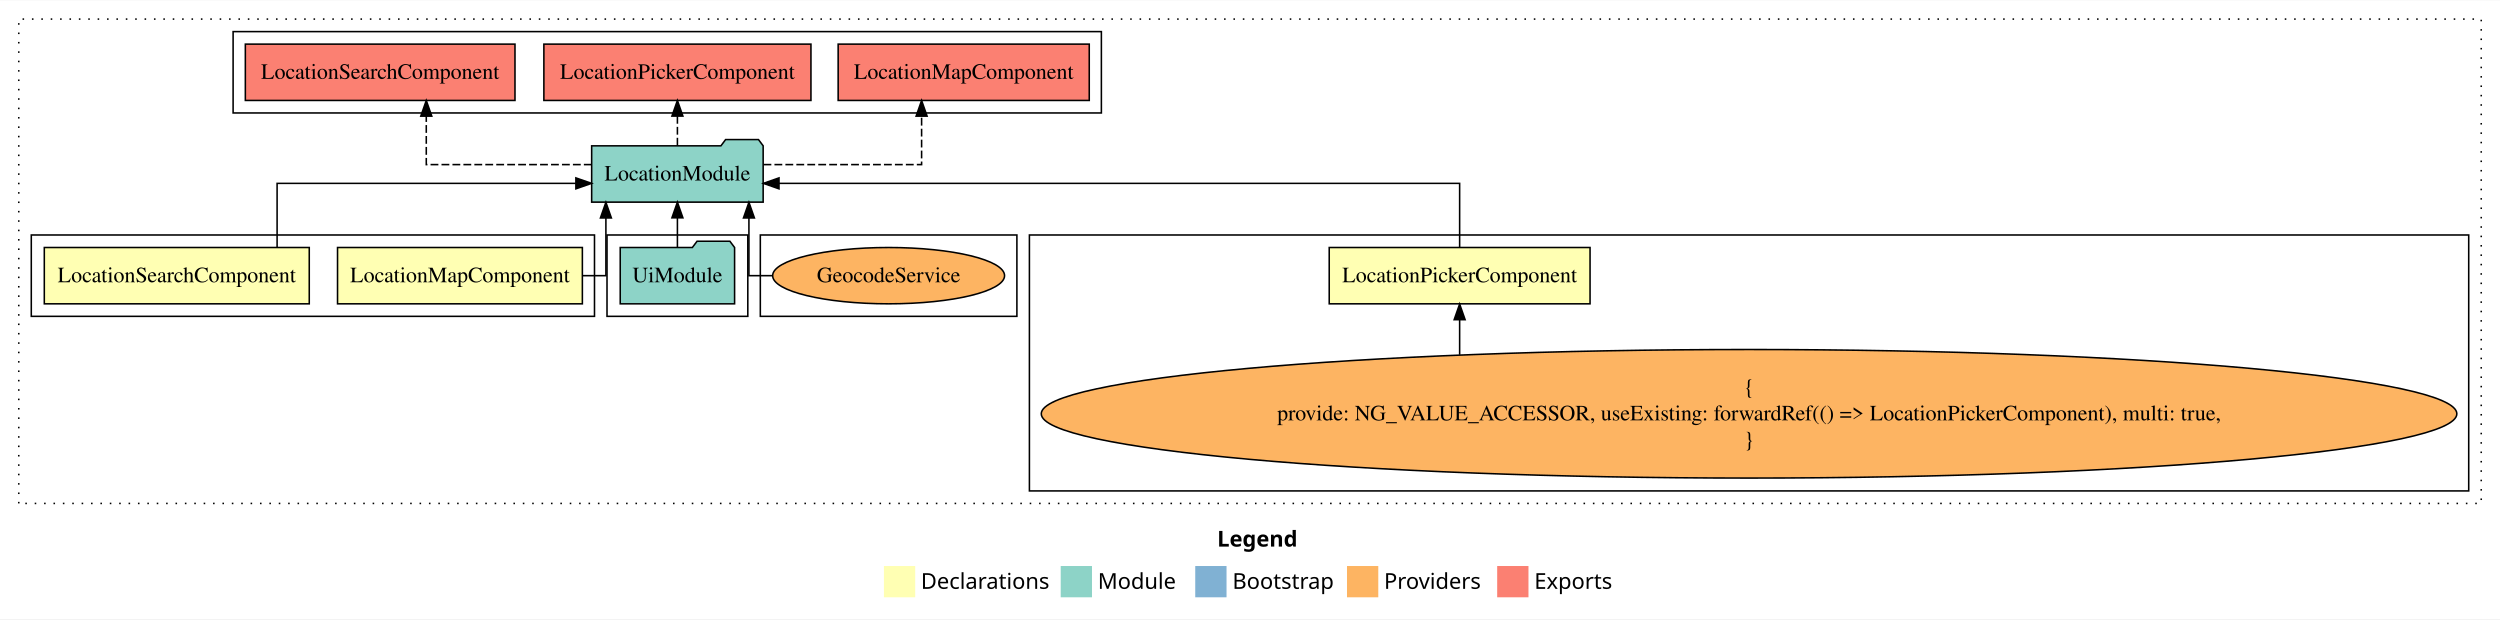
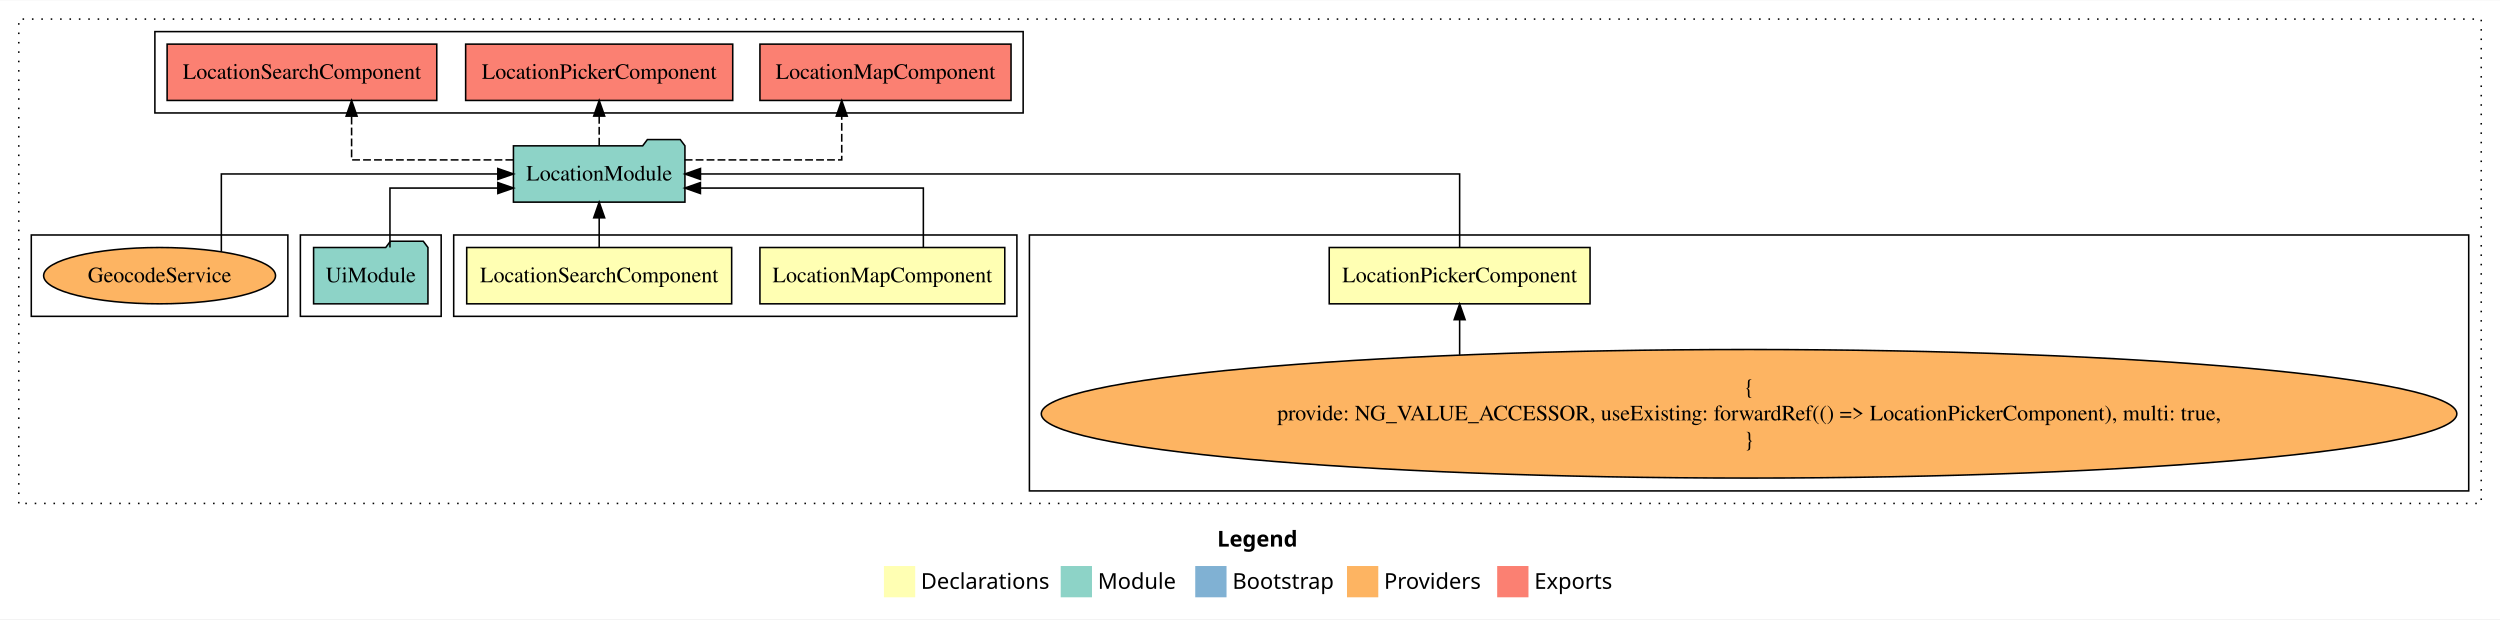
<svg xmlns="http://www.w3.org/2000/svg" width="1598pt" height="396pt" viewBox="0.00 0.00 1598.00 395.59">
  <g id="graph0" class="graph" transform="scale(1 1) rotate(0) translate(4 391.59)">
    <polygon fill="white" stroke="transparent" points="-4,4 -4,-391.59 1594,-391.59 1594,4 -4,4" />
    <text text-anchor="start" x="774.01" y="-42.4" font-family="sans-serif" font-weight="bold" font-size="14.00">Legend</text>
    <polygon fill="#ffffb3" stroke="transparent" points="561,-10 561,-30 581,-30 581,-10 561,-10" />
    <text text-anchor="start" x="584.63" y="-15.4" font-family="sans-serif" font-size="14.00">  Declarations</text>
    <polygon fill="#8dd3c7" stroke="transparent" points="674,-10 674,-30 694,-30 694,-10 674,-10" />
    <text text-anchor="start" x="697.73" y="-15.4" font-family="sans-serif" font-size="14.00">  Module</text>
    <polygon fill="#80b1d3" stroke="transparent" points="760,-10 760,-30 780,-30 780,-10 760,-10" />
    <text text-anchor="start" x="783.78" y="-15.4" font-family="sans-serif" font-size="14.00">  Bootstrap</text>
    <polygon fill="#fdb462" stroke="transparent" points="857,-10 857,-30 877,-30 877,-10 857,-10" />
    <text text-anchor="start" x="880.67" y="-15.4" font-family="sans-serif" font-size="14.00">  Providers</text>
    <polygon fill="#fb8072" stroke="transparent" points="953,-10 953,-30 973,-30 973,-10 953,-10" />
    <text text-anchor="start" x="976.73" y="-15.4" font-family="sans-serif" font-size="14.00">  Exports</text>
    <g id="clust1" class="cluster">
      <polygon fill="none" stroke="black" stroke-dasharray="1,5" points="8,-70 8,-379.59 1582,-379.59 1582,-70 8,-70" />
    </g>
    <g id="clust4" class="cluster">
      <polygon fill="none" stroke="black" points="654,-78 654,-241.59 1574,-241.59 1574,-78 654,-78" />
    </g>
-     <g id="clust9" class="cluster">
-       <polygon fill="none" stroke="black" points="482,-189.59 482,-241.59 646,-241.59 646,-189.59 482,-189.59" />
+     <g id="clust2" class="cluster">
+       <polygon fill="none" stroke="black" points="286,-189.59 286,-241.59 646,-241.59 646,-189.59 286,-189.59" />
    </g>
    <g id="clust7" class="cluster">
-       <polygon fill="none" stroke="black" points="145,-319.59 145,-371.59 700,-371.59 700,-319.59 145,-319.59" />
+       <polygon fill="none" stroke="black" points="95,-319.59 95,-371.59 650,-371.59 650,-319.59 95,-319.59" />
    </g>
    <g id="clust6" class="cluster">
-       <polygon fill="none" stroke="black" points="384,-189.59 384,-241.59 474,-241.59 474,-189.59 384,-189.59" />
+       <polygon fill="none" stroke="black" points="188,-189.59 188,-241.59 278,-241.59 278,-189.59 188,-189.59" />
    </g>
-     <g id="clust2" class="cluster">
-       <polygon fill="none" stroke="black" points="16,-189.59 16,-241.59 376,-241.59 376,-189.59 16,-189.59" />
+     <g id="clust9" class="cluster">
+       <polygon fill="none" stroke="black" points="16,-189.59 16,-241.59 180,-241.59 180,-189.59 16,-189.59" />
    </g>
    <g id="node1" class="node">
-       <polygon fill="#ffffb3" stroke="black" points="368.25,-233.59 211.75,-233.59 211.75,-197.59 368.25,-197.59 368.25,-233.59" />
-       <text text-anchor="middle" x="290" y="-211.39" font-family="Times,serif" font-size="14.00">LocationMapComponent</text>
+       <polygon fill="#ffffb3" stroke="black" points="638.25,-233.59 481.75,-233.59 481.75,-197.59 638.25,-197.59 638.25,-233.59" />
+       <text text-anchor="middle" x="560" y="-211.39" font-family="Times,serif" font-size="14.00">LocationMapComponent</text>
    </g>
    <g id="node4" class="node">
-       <polygon fill="#8dd3c7" stroke="black" points="483.81,-298.59 480.81,-302.59 459.81,-302.59 456.81,-298.59 374.19,-298.59 374.19,-262.59 483.81,-262.59 483.81,-298.59" />
-       <text text-anchor="middle" x="429" y="-276.39" font-family="Times,serif" font-size="14.00">LocationModule</text>
+       <polygon fill="#8dd3c7" stroke="black" points="433.81,-298.59 430.81,-302.59 409.81,-302.59 406.81,-298.59 324.19,-298.59 324.19,-262.59 433.81,-262.59 433.81,-298.59" />
+       <text text-anchor="middle" x="379" y="-276.39" font-family="Times,serif" font-size="14.00">LocationModule</text>
    </g>
    <g id="edge1" class="edge">
-       <path fill="none" stroke="black" d="M368.3,-215.59C377.27,-215.59 383.29,-215.59 383.29,-215.59 383.29,-215.59 383.29,-252.48 383.29,-252.48" />
-       <polygon fill="black" stroke="black" points="379.79,-252.48 383.29,-262.48 386.79,-252.48 379.79,-252.48" />
+       <path fill="none" stroke="black" d="M586.21,-233.62C586.21,-249.99 586.21,-271.59 586.21,-271.59 586.21,-271.59 443.71,-271.59 443.71,-271.59" />
+       <polygon fill="black" stroke="black" points="443.71,-268.09 433.71,-271.59 443.71,-275.09 443.71,-268.09" />
    </g>
    <g id="node2" class="node">
      <polygon fill="#ffffb3" stroke="black" points="1012.36,-233.59 845.64,-233.59 845.64,-197.59 1012.36,-197.59 1012.36,-233.59" />
      <text text-anchor="middle" x="929" y="-211.39" font-family="Times,serif" font-size="14.00">LocationPickerComponent</text>
    </g>
    <g id="edge2" class="edge">
-       <path fill="none" stroke="black" d="M929,-233.61C929,-250.96 929,-274.59 929,-274.59 929,-274.59 493.94,-274.59 493.94,-274.59" />
-       <polygon fill="black" stroke="black" points="493.94,-271.09 483.94,-274.59 493.94,-278.09 493.94,-271.09" />
+       <path fill="none" stroke="black" d="M929,-233.7C929,-252.93 929,-280.59 929,-280.59 929,-280.59 443.75,-280.59 443.75,-280.59" />
+       <polygon fill="black" stroke="black" points="443.75,-277.09 433.75,-280.59 443.75,-284.09 443.75,-277.09" />
    </g>
    <g id="node3" class="node">
-       <polygon fill="#ffffb3" stroke="black" points="193.68,-233.59 24.32,-233.59 24.32,-197.59 193.68,-197.59 193.68,-233.59" />
-       <text text-anchor="middle" x="109" y="-211.39" font-family="Times,serif" font-size="14.00">LocationSearchComponent</text>
+       <polygon fill="#ffffb3" stroke="black" points="463.68,-233.59 294.32,-233.59 294.32,-197.59 463.68,-197.59 463.68,-233.59" />
+       <text text-anchor="middle" x="379" y="-211.39" font-family="Times,serif" font-size="14.00">LocationSearchComponent</text>
    </g>
    <g id="edge4" class="edge">
-       <path fill="none" stroke="black" d="M173.12,-233.61C173.12,-250.96 173.12,-274.59 173.12,-274.59 173.12,-274.59 364.11,-274.59 364.11,-274.59" />
-       <polygon fill="black" stroke="black" points="364.11,-278.09 374.11,-274.59 364.11,-271.09 364.11,-278.09" />
+       <path fill="none" stroke="black" d="M379,-233.7C379,-233.7 379,-252.58 379,-252.58" />
+       <polygon fill="black" stroke="black" points="375.5,-252.58 379,-262.58 382.5,-252.58 375.5,-252.58" />
    </g>
    <g id="node7" class="node">
-       <polygon fill="#fb8072" stroke="black" points="692.25,-363.59 531.75,-363.59 531.75,-327.59 692.25,-327.59 692.25,-363.59" />
-       <text text-anchor="middle" x="612" y="-341.39" font-family="Times,serif" font-size="14.00">LocationMapComponent </text>
+       <polygon fill="#fb8072" stroke="black" points="642.25,-363.59 481.75,-363.59 481.75,-327.59 642.25,-327.59 642.25,-363.59" />
+       <text text-anchor="middle" x="562" y="-341.39" font-family="Times,serif" font-size="14.00">LocationMapComponent </text>
    </g>
    <g id="edge6" class="edge">
-       <path fill="none" stroke="black" stroke-dasharray="5,2" d="M484.03,-286.59C528.97,-286.59 585.09,-286.59 585.09,-286.59 585.09,-286.59 585.09,-317.57 585.09,-317.57" />
-       <polygon fill="black" stroke="black" points="581.59,-317.57 585.09,-327.57 588.59,-317.57 581.59,-317.57" />
+       <path fill="none" stroke="black" stroke-dasharray="5,2" d="M433.66,-289.59C478.3,-289.59 534.04,-289.59 534.04,-289.59 534.04,-289.59 534.04,-317.56 534.04,-317.56" />
+       <polygon fill="black" stroke="black" points="530.54,-317.56 534.04,-327.56 537.54,-317.56 530.54,-317.56" />
    </g>
    <g id="node8" class="node">
-       <polygon fill="#fb8072" stroke="black" points="514.36,-363.59 343.64,-363.59 343.64,-327.59 514.36,-327.59 514.36,-363.59" />
-       <text text-anchor="middle" x="429" y="-341.39" font-family="Times,serif" font-size="14.00">LocationPickerComponent </text>
+       <polygon fill="#fb8072" stroke="black" points="464.36,-363.59 293.64,-363.59 293.64,-327.59 464.36,-327.59 464.36,-363.59" />
+       <text text-anchor="middle" x="379" y="-341.39" font-family="Times,serif" font-size="14.00">LocationPickerComponent </text>
    </g>
    <g id="edge7" class="edge">
-       <path fill="none" stroke="black" stroke-dasharray="5,2" d="M429,-298.7C429,-298.7 429,-317.58 429,-317.58" />
-       <polygon fill="black" stroke="black" points="425.5,-317.58 429,-327.58 432.5,-317.58 425.5,-317.58" />
+       <path fill="none" stroke="black" stroke-dasharray="5,2" d="M379,-298.7C379,-298.7 379,-317.58 379,-317.58" />
+       <polygon fill="black" stroke="black" points="375.5,-317.58 379,-327.58 382.5,-317.58 375.5,-317.58" />
    </g>
    <g id="node9" class="node">
-       <polygon fill="#fb8072" stroke="black" points="325.18,-363.59 152.82,-363.59 152.82,-327.59 325.18,-327.59 325.18,-363.59" />
-       <text text-anchor="middle" x="239" y="-341.39" font-family="Times,serif" font-size="14.00">LocationSearchComponent </text>
+       <polygon fill="#fb8072" stroke="black" points="275.18,-363.59 102.82,-363.59 102.82,-327.59 275.18,-327.59 275.18,-363.59" />
+       <text text-anchor="middle" x="189" y="-341.39" font-family="Times,serif" font-size="14.00">LocationSearchComponent </text>
    </g>
    <g id="edge8" class="edge">
-       <path fill="none" stroke="black" stroke-dasharray="5,2" d="M374.21,-286.59C327.71,-286.59 268.48,-286.59 268.48,-286.59 268.48,-286.59 268.48,-317.57 268.48,-317.57" />
-       <polygon fill="black" stroke="black" points="264.98,-317.57 268.48,-327.57 271.98,-317.57 264.98,-317.57" />
+       <path fill="none" stroke="black" stroke-dasharray="5,2" d="M324.09,-289.59C278.38,-289.59 220.74,-289.59 220.74,-289.59 220.74,-289.59 220.74,-317.56 220.74,-317.56" />
+       <polygon fill="black" stroke="black" points="217.24,-317.56 220.74,-327.56 224.24,-317.56 217.24,-317.56" />
    </g>
    <g id="node5" class="node">
      <ellipse fill="#fdb462" stroke="black" cx="1114" cy="-127.3" rx="452.42" ry="41.09" />
      <text text-anchor="middle" x="1114" y="-139.9" font-family="Times,serif" font-size="14.00">{</text>
      <text text-anchor="middle" x="1114" y="-123.1" font-family="Times,serif" font-size="14.00">    provide: NG_VALUE_ACCESSOR, useExisting: forwardRef(() =&gt; LocationPickerComponent), multi: true,</text>
      <text text-anchor="middle" x="1114" y="-106.3" font-family="Times,serif" font-size="14.00">}</text>
    </g>
    <g id="edge3" class="edge">
      <path fill="none" stroke="black" d="M929,-165C929,-165 929,-187.45 929,-187.45" />
      <polygon fill="black" stroke="black" points="925.5,-187.45 929,-197.45 932.5,-187.45 925.5,-187.45" />
    </g>
    <g id="node6" class="node">
-       <polygon fill="#8dd3c7" stroke="black" points="465.55,-233.59 462.55,-237.59 441.55,-237.59 438.55,-233.59 392.45,-233.59 392.45,-197.59 465.55,-197.59 465.55,-233.59" />
-       <text text-anchor="middle" x="429" y="-211.39" font-family="Times,serif" font-size="14.00">UiModule</text>
+       <polygon fill="#8dd3c7" stroke="black" points="269.55,-233.59 266.55,-237.59 245.55,-237.59 242.55,-233.59 196.45,-233.59 196.45,-197.59 269.55,-197.59 269.55,-233.59" />
+       <text text-anchor="middle" x="233" y="-211.39" font-family="Times,serif" font-size="14.00">UiModule</text>
    </g>
    <g id="edge5" class="edge">
-       <path fill="none" stroke="black" d="M429,-233.7C429,-233.7 429,-252.58 429,-252.58" />
-       <polygon fill="black" stroke="black" points="425.5,-252.58 429,-262.58 432.5,-252.58 425.5,-252.58" />
+       <path fill="none" stroke="black" d="M245.26,-233.62C245.26,-249.99 245.26,-271.59 245.26,-271.59 245.26,-271.59 314.22,-271.59 314.22,-271.59" />
+       <polygon fill="black" stroke="black" points="314.22,-275.09 324.22,-271.59 314.22,-268.09 314.22,-275.09" />
    </g>
    <g id="node10" class="node">
-       <ellipse fill="#fdb462" stroke="black" cx="564" cy="-215.59" rx="74.12" ry="18" />
-       <text text-anchor="middle" x="564" y="-211.39" font-family="Times,serif" font-size="14.00">GeocodeService</text>
+       <ellipse fill="#fdb462" stroke="black" cx="98" cy="-215.59" rx="74.12" ry="18" />
+       <text text-anchor="middle" x="98" y="-211.39" font-family="Times,serif" font-size="14.00">GeocodeService</text>
    </g>
    <g id="edge9" class="edge">
-       <path fill="none" stroke="black" d="M489.46,-215.59C480.65,-215.59 474.71,-215.59 474.71,-215.59 474.71,-215.59 474.71,-252.48 474.71,-252.48" />
-       <polygon fill="black" stroke="black" points="471.22,-252.48 474.71,-262.48 478.22,-252.48 471.22,-252.48" />
+       <path fill="none" stroke="black" d="M137.48,-230.99C137.48,-250.22 137.48,-280.59 137.48,-280.59 137.48,-280.59 314.2,-280.59 314.2,-280.59" />
+       <polygon fill="black" stroke="black" points="314.2,-284.09 324.2,-280.59 314.2,-277.09 314.2,-284.09" />
    </g>
  </g>
</svg>
